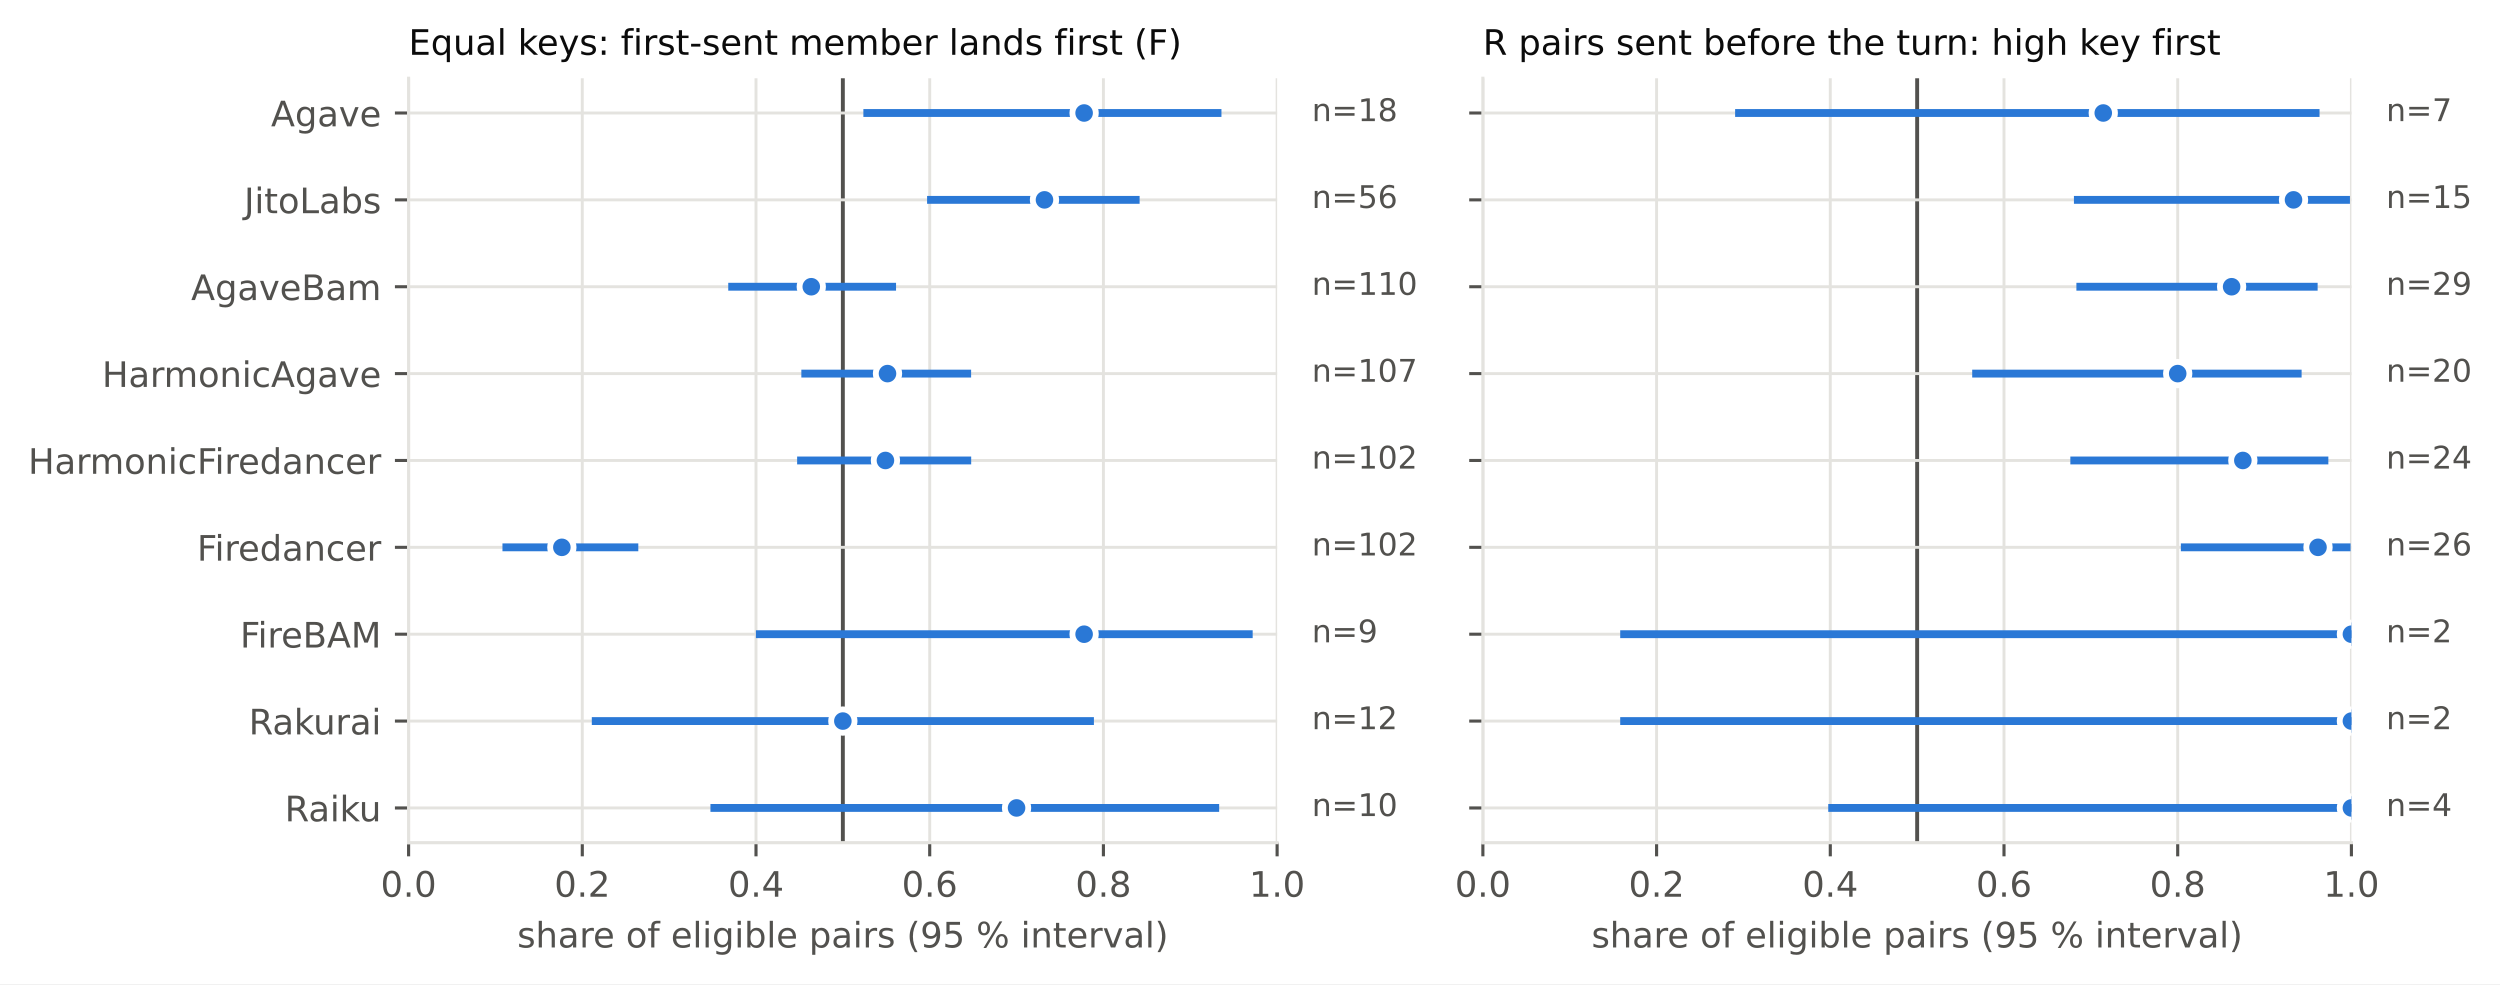
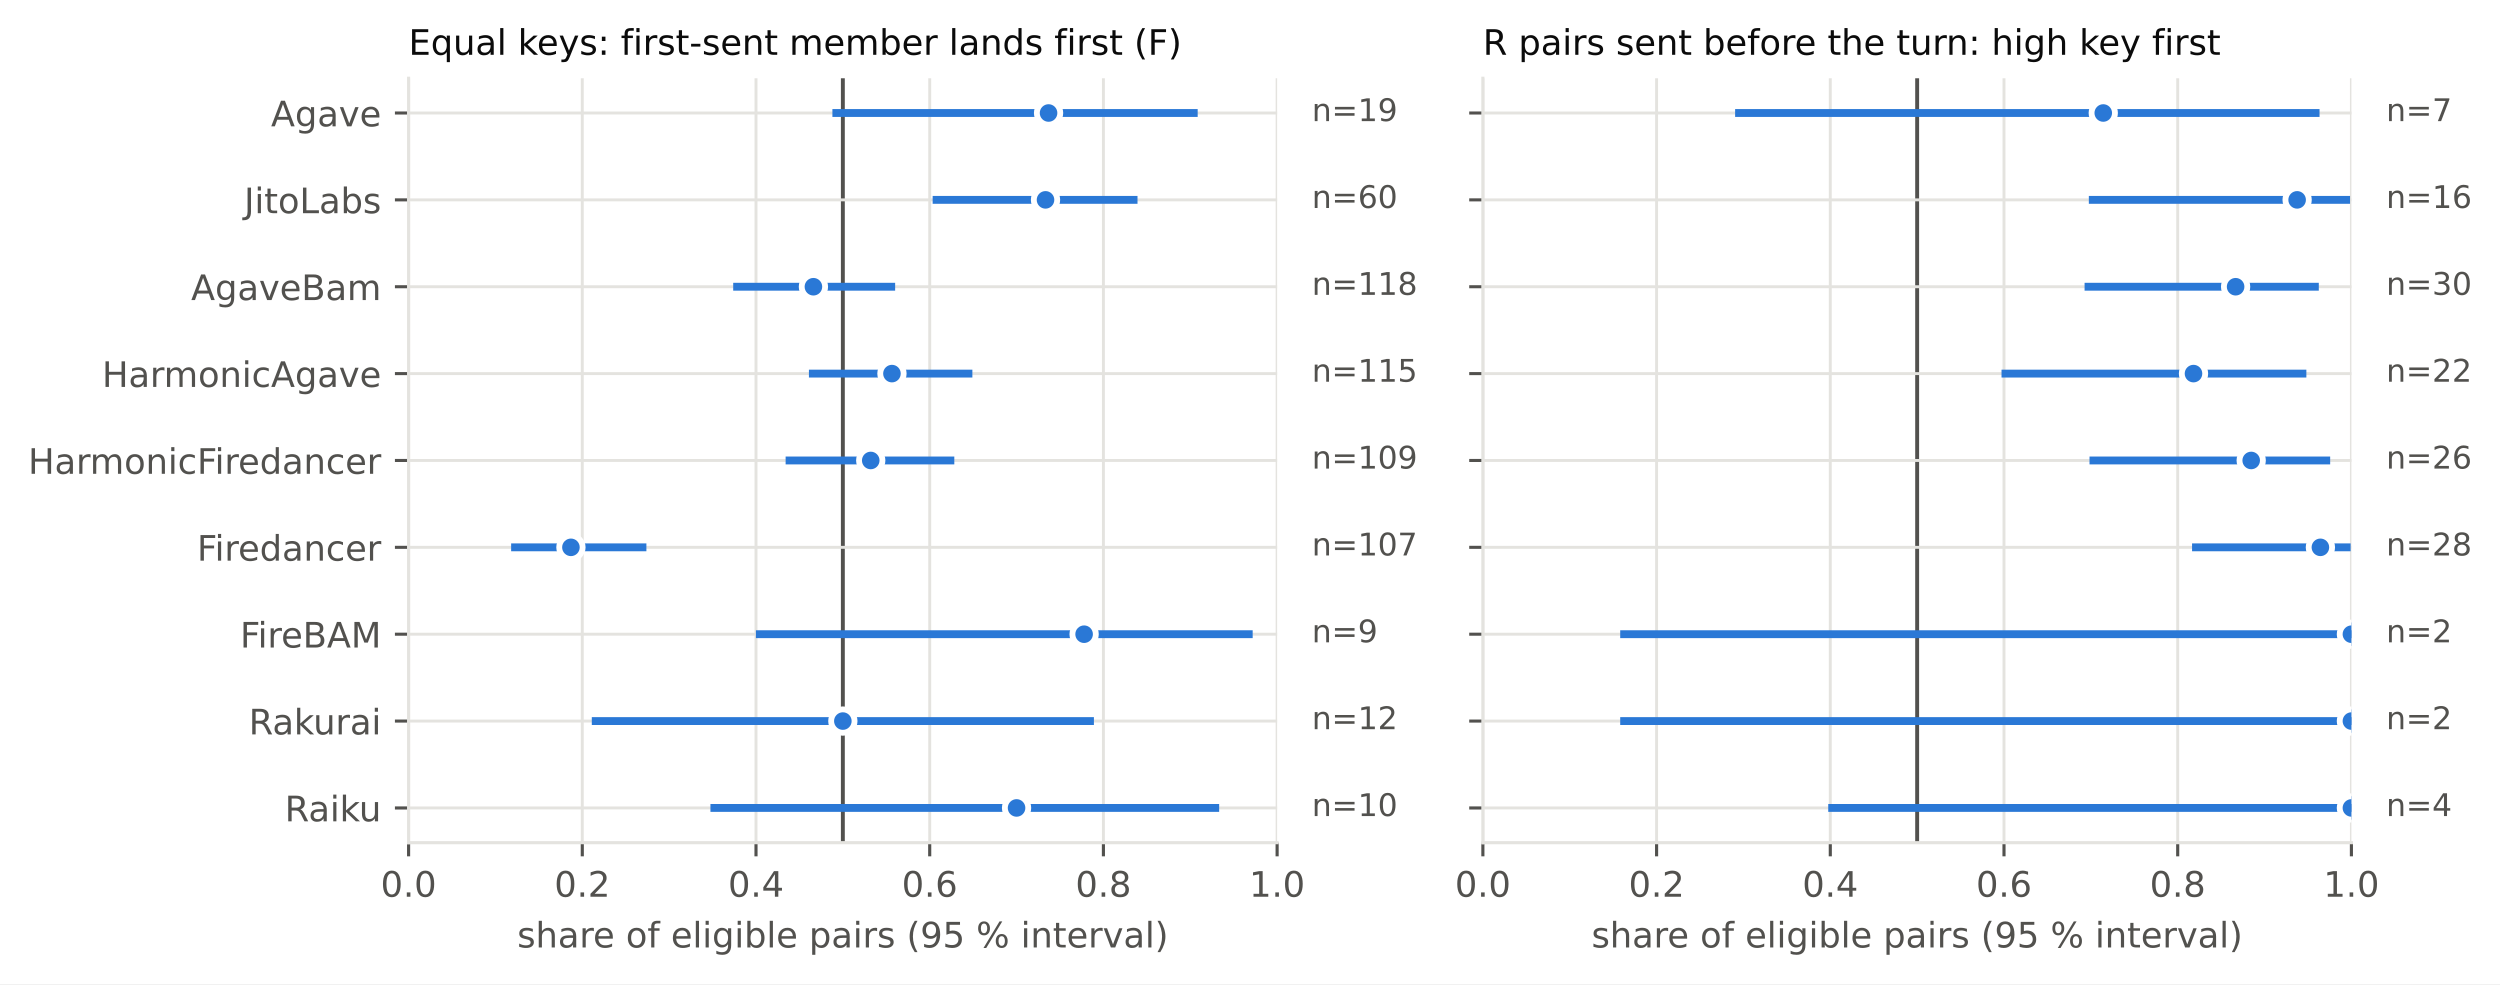
<svg xmlns="http://www.w3.org/2000/svg" xmlns:xlink="http://www.w3.org/1999/xlink" width="640.204pt" height="251.997pt" viewBox="0 0 640.204 251.997" version="1.1">
  <defs>
    <style type="text/css">*{stroke-linejoin: round; stroke-linecap: butt}</style>
  </defs>
  <g id="figure_1">
    <g id="patch_1">
      <path d="M 0 251.997  L 640.204 251.997  L 640.204 0  L 0 0  z " style="fill: #ffffff" />
    </g>
    <g id="axes_1">
      <g id="patch_2">
        <path d="M 104.632 215.796  L 327.047 215.796  L 327.047 20.039  L 104.632 20.039  z " style="fill: #ffffff" />
      </g>
      <g id="line2d_1">
        <path d="M 215.839 215.796  L 215.839 20.039  " clip-path="url(#p93a7fb2ca2)" style="fill: none; stroke: #52514e; stroke-linecap: round" />
      </g>
      <g id="matplotlib.axis_1">
        <g id="xtick_1">
          <g id="line2d_2">
            <path d="M 104.632 215.796  L 104.632 20.039  " clip-path="url(#p93a7fb2ca2)" style="fill: none; stroke: #e4e3df; stroke-width: 0.75; stroke-linecap: round" />
          </g>
          <g id="line2d_3">
            <defs>
              <path id="m361c4d8385" d="M 0 0  L 0 3.5  " style="stroke: #52514e; stroke-width: 0.8" />
            </defs>
            <g>
              <use xlink:href="#m361c4d8385" x="104.632" y="215.796" style="fill: #52514e; stroke: #52514e; stroke-width: 0.8" />
            </g>
          </g>
          <g id="text_1">
            <text style="font-size: 9px; font-family: 'DejaVu Sans', 'Helvetica', 'Arial', sans-serif; text-anchor: middle; fill: #52514e" x="104.632" y="229.634" transform="rotate(-0 104.6317 229.6344)">0.0</text>
          </g>
        </g>
        <g id="xtick_2">
          <g id="line2d_4">
            <path d="M 149.115 215.796  L 149.115 20.039  " clip-path="url(#p93a7fb2ca2)" style="fill: none; stroke: #e4e3df; stroke-width: 0.75; stroke-linecap: round" />
          </g>
          <g id="line2d_5">
            <g>
              <use xlink:href="#m361c4d8385" x="149.115" y="215.796" style="fill: #52514e; stroke: #52514e; stroke-width: 0.8" />
            </g>
          </g>
          <g id="text_2">
            <text style="font-size: 9px; font-family: 'DejaVu Sans', 'Helvetica', 'Arial', sans-serif; text-anchor: middle; fill: #52514e" x="149.115" y="229.634" transform="rotate(-0 149.1148 229.6344)">0.2</text>
          </g>
        </g>
        <g id="xtick_3">
          <g id="line2d_6">
            <path d="M 193.598 215.796  L 193.598 20.039  " clip-path="url(#p93a7fb2ca2)" style="fill: none; stroke: #e4e3df; stroke-width: 0.75; stroke-linecap: round" />
          </g>
          <g id="line2d_7">
            <g>
              <use xlink:href="#m361c4d8385" x="193.598" y="215.796" style="fill: #52514e; stroke: #52514e; stroke-width: 0.8" />
            </g>
          </g>
          <g id="text_3">
            <text style="font-size: 9px; font-family: 'DejaVu Sans', 'Helvetica', 'Arial', sans-serif; text-anchor: middle; fill: #52514e" x="193.598" y="229.634" transform="rotate(-0 193.5979 229.6344)">0.4</text>
          </g>
        </g>
        <g id="xtick_4">
          <g id="line2d_8">
            <path d="M 238.081 215.796  L 238.081 20.039  " clip-path="url(#p93a7fb2ca2)" style="fill: none; stroke: #e4e3df; stroke-width: 0.75; stroke-linecap: round" />
          </g>
          <g id="line2d_9">
            <g>
              <use xlink:href="#m361c4d8385" x="238.081" y="215.796" style="fill: #52514e; stroke: #52514e; stroke-width: 0.8" />
            </g>
          </g>
          <g id="text_4">
            <text style="font-size: 9px; font-family: 'DejaVu Sans', 'Helvetica', 'Arial', sans-serif; text-anchor: middle; fill: #52514e" x="238.081" y="229.634" transform="rotate(-0 238.0809 229.6344)">0.6</text>
          </g>
        </g>
        <g id="xtick_5">
          <g id="line2d_10">
            <path d="M 282.564 215.796  L 282.564 20.039  " clip-path="url(#p93a7fb2ca2)" style="fill: none; stroke: #e4e3df; stroke-width: 0.75; stroke-linecap: round" />
          </g>
          <g id="line2d_11">
            <g>
              <use xlink:href="#m361c4d8385" x="282.564" y="215.796" style="fill: #52514e; stroke: #52514e; stroke-width: 0.8" />
            </g>
          </g>
          <g id="text_5">
            <text style="font-size: 9px; font-family: 'DejaVu Sans', 'Helvetica', 'Arial', sans-serif; text-anchor: middle; fill: #52514e" x="282.564" y="229.634" transform="rotate(-0 282.564 229.6344)">0.8</text>
          </g>
        </g>
        <g id="xtick_6">
          <g id="line2d_12">
            <path d="M 327.047 215.796  L 327.047 20.039  " clip-path="url(#p93a7fb2ca2)" style="fill: none; stroke: #e4e3df; stroke-width: 0.75; stroke-linecap: round" />
          </g>
          <g id="line2d_13">
            <g>
              <use xlink:href="#m361c4d8385" x="327.047" y="215.796" style="fill: #52514e; stroke: #52514e; stroke-width: 0.8" />
            </g>
          </g>
          <g id="text_6">
            <text style="font-size: 9px; font-family: 'DejaVu Sans', 'Helvetica', 'Arial', sans-serif; text-anchor: middle; fill: #52514e" x="327.047" y="229.634" transform="rotate(-0 327.0471 229.6344)">1.0</text>
          </g>
        </g>
        <g id="text_7">
          <text style="font-size: 9px; font-family: 'DejaVu Sans', 'Helvetica', 'Arial', sans-serif; text-anchor: middle; fill: #52514e" x="215.839" y="242.635" transform="rotate(-0 215.8394 242.6351)">share of eligible pairs (95 % interval)</text>
        </g>
      </g>
      <g id="matplotlib.axis_2">
        <g id="ytick_1">
          <g id="line2d_14">
            <path d="M 104.632 28.937  L 327.047 28.937  " clip-path="url(#p93a7fb2ca2)" style="fill: none; stroke: #e4e3df; stroke-width: 0.75; stroke-linecap: round" />
          </g>
          <g id="line2d_15">
            <defs>
              <path id="m6c0e48eb3d" d="M 0 0  L -3.5 0  " style="stroke: #52514e; stroke-width: 0.8" />
            </defs>
            <g>
              <use xlink:href="#m6c0e48eb3d" x="104.632" y="28.937" style="fill: #52514e; stroke: #52514e; stroke-width: 0.8" />
            </g>
          </g>
          <g id="text_8">
            <text style="font-size: 9px; font-family: 'DejaVu Sans', 'Helvetica', 'Arial', sans-serif; text-anchor: end; fill: #52514e" x="97.632" y="32.356" transform="rotate(-0 97.63172 32.35563)">Agave</text>
          </g>
        </g>
        <g id="ytick_2">
          <g id="line2d_16">
            <path d="M 104.632 51.182  L 327.047 51.182  " clip-path="url(#p93a7fb2ca2)" style="fill: none; stroke: #e4e3df; stroke-width: 0.75; stroke-linecap: round" />
          </g>
          <g id="line2d_17">
            <g>
              <use xlink:href="#m6c0e48eb3d" x="104.632" y="51.182" style="fill: #52514e; stroke: #52514e; stroke-width: 0.8" />
            </g>
          </g>
          <g id="text_9">
            <text style="font-size: 9px; font-family: 'DejaVu Sans', 'Helvetica', 'Arial', sans-serif; text-anchor: end; fill: #52514e" x="97.632" y="54.601" transform="rotate(-0 97.63172 54.60119)">JitoLabs</text>
          </g>
        </g>
        <g id="ytick_3">
          <g id="line2d_18">
            <path d="M 104.632 73.427  L 327.047 73.427  " clip-path="url(#p93a7fb2ca2)" style="fill: none; stroke: #e4e3df; stroke-width: 0.75; stroke-linecap: round" />
          </g>
          <g id="line2d_19">
            <g>
              <use xlink:href="#m6c0e48eb3d" x="104.632" y="73.427" style="fill: #52514e; stroke: #52514e; stroke-width: 0.8" />
            </g>
          </g>
          <g id="text_10">
            <text style="font-size: 9px; font-family: 'DejaVu Sans', 'Helvetica', 'Arial', sans-serif; text-anchor: end; fill: #52514e" x="97.632" y="76.846" transform="rotate(-0 97.63172 76.84606)">AgaveBam</text>
          </g>
        </g>
        <g id="ytick_4">
          <g id="line2d_20">
            <path d="M 104.632 95.672  L 327.047 95.672  " clip-path="url(#p93a7fb2ca2)" style="fill: none; stroke: #e4e3df; stroke-width: 0.75; stroke-linecap: round" />
          </g>
          <g id="line2d_21">
            <g>
              <use xlink:href="#m6c0e48eb3d" x="104.632" y="95.672" style="fill: #52514e; stroke: #52514e; stroke-width: 0.8" />
            </g>
          </g>
          <g id="text_11">
            <text style="font-size: 9px; font-family: 'DejaVu Sans', 'Helvetica', 'Arial', sans-serif; text-anchor: end; fill: #52514e" x="97.632" y="99.092" transform="rotate(-0 97.63172 99.09162)">HarmonicAgave</text>
          </g>
        </g>
        <g id="ytick_5">
          <g id="line2d_22">
            <path d="M 104.632 117.918  L 327.047 117.918  " clip-path="url(#p93a7fb2ca2)" style="fill: none; stroke: #e4e3df; stroke-width: 0.75; stroke-linecap: round" />
          </g>
          <g id="line2d_23">
            <g>
              <use xlink:href="#m6c0e48eb3d" x="104.632" y="117.918" style="fill: #52514e; stroke: #52514e; stroke-width: 0.8" />
            </g>
          </g>
          <g id="text_12">
            <text style="font-size: 9px; font-family: 'DejaVu Sans', 'Helvetica', 'Arial', sans-serif; text-anchor: end; fill: #52514e" x="97.632" y="121.337" transform="rotate(-0 97.63172 121.3368)">HarmonicFiredancer</text>
          </g>
        </g>
        <g id="ytick_6">
          <g id="line2d_24">
            <path d="M 104.632 140.163  L 327.047 140.163  " clip-path="url(#p93a7fb2ca2)" style="fill: none; stroke: #e4e3df; stroke-width: 0.75; stroke-linecap: round" />
          </g>
          <g id="line2d_25">
            <g>
              <use xlink:href="#m6c0e48eb3d" x="104.632" y="140.163" style="fill: #52514e; stroke: #52514e; stroke-width: 0.8" />
            </g>
          </g>
          <g id="text_13">
            <text style="font-size: 9px; font-family: 'DejaVu Sans', 'Helvetica', 'Arial', sans-serif; text-anchor: end; fill: #52514e" x="97.632" y="143.582" transform="rotate(-0 97.63172 143.5821)">Firedancer</text>
          </g>
        </g>
        <g id="ytick_7">
          <g id="line2d_26">
            <path d="M 104.632 162.408  L 327.047 162.408  " clip-path="url(#p93a7fb2ca2)" style="fill: none; stroke: #e4e3df; stroke-width: 0.75; stroke-linecap: round" />
          </g>
          <g id="line2d_27">
            <g>
              <use xlink:href="#m6c0e48eb3d" x="104.632" y="162.408" style="fill: #52514e; stroke: #52514e; stroke-width: 0.8" />
            </g>
          </g>
          <g id="text_14">
            <text style="font-size: 9px; font-family: 'DejaVu Sans', 'Helvetica', 'Arial', sans-serif; text-anchor: end; fill: #52514e" x="97.632" y="165.827" transform="rotate(-0 97.63172 165.8273)">FireBAM</text>
          </g>
        </g>
        <g id="ytick_8">
          <g id="line2d_28">
            <path d="M 104.632 184.653  L 327.047 184.653  " clip-path="url(#p93a7fb2ca2)" style="fill: none; stroke: #e4e3df; stroke-width: 0.75; stroke-linecap: round" />
          </g>
          <g id="line2d_29">
            <g>
              <use xlink:href="#m6c0e48eb3d" x="104.632" y="184.653" style="fill: #52514e; stroke: #52514e; stroke-width: 0.8" />
            </g>
          </g>
          <g id="text_15">
            <text style="font-size: 9px; font-family: 'DejaVu Sans', 'Helvetica', 'Arial', sans-serif; text-anchor: end; fill: #52514e" x="97.632" y="188.072" transform="rotate(-0 97.63172 188.0725)">Rakurai</text>
          </g>
        </g>
        <g id="ytick_9">
          <g id="line2d_30">
            <path d="M 104.632 206.898  L 327.047 206.898  " clip-path="url(#p93a7fb2ca2)" style="fill: none; stroke: #e4e3df; stroke-width: 0.75; stroke-linecap: round" />
          </g>
          <g id="line2d_31">
            <g>
              <use xlink:href="#m6c0e48eb3d" x="104.632" y="206.898" style="fill: #52514e; stroke: #52514e; stroke-width: 0.8" />
            </g>
          </g>
          <g id="text_16">
            <text style="font-size: 9px; font-family: 'DejaVu Sans', 'Helvetica', 'Arial', sans-serif; text-anchor: end; fill: #52514e" x="97.632" y="210.318" transform="rotate(-0 97.63172 210.3177)">Raiku</text>
          </g>
        </g>
      </g>
      <g id="patch_3">
        <path d="M 104.632 215.796  L 104.632 20.039  " style="fill: none; stroke: #e4e3df; stroke-width: 0.8; stroke-linejoin: miter; stroke-linecap: square" />
      </g>
      <g id="patch_4">
        <path d="M 104.632 215.796  L 327.047 215.796  " style="fill: none; stroke: #e4e3df; stroke-width: 0.8; stroke-linejoin: miter; stroke-linecap: square" />
      </g>
      <g id="LineCollection_1">
-         <path d="M 221.094 28.937  L 312.792 28.937  " clip-path="url(#p93a7fb2ca2)" style="fill: none; stroke: #2a78d6; stroke-width: 2" />
+         <path d="M 213.164 28.937  L 306.704 28.937  " clip-path="url(#p93a7fb2ca2)" style="fill: none; stroke: #2a78d6; stroke-width: 2" />
      </g>
      <g id="text_17">
-         <text style="font-size: 8px; font-family: 'DejaVu Sans', 'Helvetica', 'Arial', sans-serif; text-anchor: start; fill: #52514e" x="335.944" y="31.015" transform="rotate(-0 335.9437 31.0148)">n=18</text>
+         <text style="font-size: 8px; font-family: 'DejaVu Sans', 'Helvetica', 'Arial', sans-serif; text-anchor: start; fill: #52514e" x="335.944" y="31.015" transform="rotate(-0 335.9437 31.0148)">n=19</text>
      </g>
      <g id="LineCollection_2">
-         <path d="M 237.409 51.182  L 291.833 51.182  " clip-path="url(#p93a7fb2ca2)" style="fill: none; stroke: #2a78d6; stroke-width: 2" />
+         <path d="M 238.835 51.182  L 291.295 51.182  " clip-path="url(#p93a7fb2ca2)" style="fill: none; stroke: #2a78d6; stroke-width: 2" />
      </g>
      <g id="text_18">
-         <text style="font-size: 8px; font-family: 'DejaVu Sans', 'Helvetica', 'Arial', sans-serif; text-anchor: start; fill: #52514e" x="335.944" y="53.26" transform="rotate(-0 335.9437 53.26002)">n=56</text>
+         <text style="font-size: 8px; font-family: 'DejaVu Sans', 'Helvetica', 'Arial', sans-serif; text-anchor: start; fill: #52514e" x="335.944" y="53.26" transform="rotate(-0 335.9437 53.26002)">n=60</text>
      </g>
      <g id="LineCollection_3">
-         <path d="M 186.489 73.427  L 229.461 73.427  " clip-path="url(#p93a7fb2ca2)" style="fill: none; stroke: #2a78d6; stroke-width: 2" />
+         <path d="M 187.759 73.427  L 229.229 73.427  " clip-path="url(#p93a7fb2ca2)" style="fill: none; stroke: #2a78d6; stroke-width: 2" />
      </g>
      <g id="text_19">
-         <text style="font-size: 8px; font-family: 'DejaVu Sans', 'Helvetica', 'Arial', sans-serif; text-anchor: start; fill: #52514e" x="335.944" y="75.505" transform="rotate(-0 335.9437 75.50523)">n=110</text>
+         <text style="font-size: 8px; font-family: 'DejaVu Sans', 'Helvetica', 'Arial', sans-serif; text-anchor: start; fill: #52514e" x="335.944" y="75.505" transform="rotate(-0 335.9437 75.50523)">n=118</text>
      </g>
      <g id="LineCollection_4">
-         <path d="M 205.21 95.672  L 248.685 95.672  " clip-path="url(#p93a7fb2ca2)" style="fill: none; stroke: #2a78d6; stroke-width: 2" />
+         <path d="M 207.151 95.672  L 249.007 95.672  " clip-path="url(#p93a7fb2ca2)" style="fill: none; stroke: #2a78d6; stroke-width: 2" />
      </g>
      <g id="text_20">
-         <text style="font-size: 8px; font-family: 'DejaVu Sans', 'Helvetica', 'Arial', sans-serif; text-anchor: start; fill: #52514e" x="335.944" y="97.75" transform="rotate(-0 335.9437 97.75045)">n=107</text>
+         <text style="font-size: 8px; font-family: 'DejaVu Sans', 'Helvetica', 'Arial', sans-serif; text-anchor: start; fill: #52514e" x="335.944" y="97.75" transform="rotate(-0 335.9437 97.75045)">n=115</text>
      </g>
      <g id="LineCollection_5">
-         <path d="M 204.131 117.918  L 248.703 117.918  " clip-path="url(#p93a7fb2ca2)" style="fill: none; stroke: #2a78d6; stroke-width: 2" />
+         <path d="M 201.184 117.918  L 244.381 117.918  " clip-path="url(#p93a7fb2ca2)" style="fill: none; stroke: #2a78d6; stroke-width: 2" />
      </g>
      <g id="text_21">
-         <text style="font-size: 8px; font-family: 'DejaVu Sans', 'Helvetica', 'Arial', sans-serif; text-anchor: start; fill: #52514e" x="335.944" y="119.996" transform="rotate(-0 335.9437 119.9957)">n=102</text>
+         <text style="font-size: 8px; font-family: 'DejaVu Sans', 'Helvetica', 'Arial', sans-serif; text-anchor: start; fill: #52514e" x="335.944" y="119.996" transform="rotate(-0 335.9437 119.9957)">n=109</text>
      </g>
      <g id="LineCollection_6">
-         <path d="M 128.669 140.163  L 163.457 140.163  " clip-path="url(#p93a7fb2ca2)" style="fill: none; stroke: #2a78d6; stroke-width: 2" />
+         <path d="M 130.893 140.163  L 165.531 140.163  " clip-path="url(#p93a7fb2ca2)" style="fill: none; stroke: #2a78d6; stroke-width: 2" />
      </g>
      <g id="text_22">
-         <text style="font-size: 8px; font-family: 'DejaVu Sans', 'Helvetica', 'Arial', sans-serif; text-anchor: start; fill: #52514e" x="335.944" y="142.241" transform="rotate(-0 335.9437 142.2409)">n=102</text>
+         <text style="font-size: 8px; font-family: 'DejaVu Sans', 'Helvetica', 'Arial', sans-serif; text-anchor: start; fill: #52514e" x="335.944" y="142.241" transform="rotate(-0 335.9437 142.2409)">n=107</text>
      </g>
      <g id="LineCollection_7">
        <path d="M 193.577 162.408  L 320.787 162.408  " clip-path="url(#p93a7fb2ca2)" style="fill: none; stroke: #2a78d6; stroke-width: 2" />
      </g>
      <g id="text_23">
        <text style="font-size: 8px; font-family: 'DejaVu Sans', 'Helvetica', 'Arial', sans-serif; text-anchor: start; fill: #52514e" x="335.944" y="164.486" transform="rotate(-0 335.9437 164.4861)">n=9</text>
      </g>
      <g id="LineCollection_8">
        <path d="M 151.549 184.653  L 280.13 184.653  " clip-path="url(#p93a7fb2ca2)" style="fill: none; stroke: #2a78d6; stroke-width: 2" />
      </g>
      <g id="text_24">
        <text style="font-size: 8px; font-family: 'DejaVu Sans', 'Helvetica', 'Arial', sans-serif; text-anchor: start; fill: #52514e" x="335.944" y="186.731" transform="rotate(-0 335.9437 186.7313)">n=12</text>
      </g>
      <g id="LineCollection_9">
        <path d="M 181.932 206.898  L 312.203 206.898  " clip-path="url(#p93a7fb2ca2)" style="fill: none; stroke: #2a78d6; stroke-width: 2" />
      </g>
      <g id="text_25">
        <text style="font-size: 8px; font-family: 'DejaVu Sans', 'Helvetica', 'Arial', sans-serif; text-anchor: start; fill: #52514e" x="335.944" y="208.977" transform="rotate(-0 335.9437 208.9765)">n=10</text>
      </g>
      <g id="text_26">
        <text style="font-size: 9px; font-family: 'DejaVu Sans', 'Helvetica', 'Arial', sans-serif; text-anchor: start; fill: #0b0b0b" x="104.632" y="14.039" transform="rotate(-0 104.6317 14.03859)">Equal keys: first-sent member lands first (F)</text>
      </g>
      <g id="line2d_32">
-         <path d="M 277.621 28.937  " clip-path="url(#p93a7fb2ca2)" style="fill: none; stroke: #2a78d6; stroke-width: 2; stroke-linecap: round" />
+         <path d="M 268.517 28.937  " clip-path="url(#p93a7fb2ca2)" style="fill: none; stroke: #2a78d6; stroke-width: 2; stroke-linecap: round" />
        <defs>
          <path id="m49fc517885" d="M 0 3  C 0.796 3 1.559 2.684 2.121 2.121  C 2.684 1.559 3 0.796 3 0  C 3 -0.796 2.684 -1.559 2.121 -2.121  C 1.559 -2.684 0.796 -3 0 -3  C -0.796 -3 -1.559 -2.684 -2.121 -2.121  C -2.684 -1.559 -3 -0.796 -3 0  C -3 0.796 -2.684 1.559 -2.121 2.121  C -1.559 2.684 -0.796 3 0 3  z " style="stroke: #ffffff; stroke-width: 1.5" />
        </defs>
        <g clip-path="url(#p93a7fb2ca2)">
-           <use xlink:href="#m49fc517885" x="277.621" y="28.937" style="fill: #2a78d6; stroke: #ffffff; stroke-width: 1.5" />
+           <use xlink:href="#m49fc517885" x="268.517" y="28.937" style="fill: #2a78d6; stroke: #ffffff; stroke-width: 1.5" />
        </g>
      </g>
      <g id="line2d_33">
-         <path d="M 267.472 51.182  " clip-path="url(#p93a7fb2ca2)" style="fill: none; stroke: #2a78d6; stroke-width: 2; stroke-linecap: round" />
-         <g clip-path="url(#p93a7fb2ca2)">
-           <use xlink:href="#m49fc517885" x="267.472" y="51.182" style="fill: #2a78d6; stroke: #ffffff; stroke-width: 1.5" />
+         <path d="M 267.736 51.182  " clip-path="url(#p93a7fb2ca2)" style="fill: none; stroke: #2a78d6; stroke-width: 2; stroke-linecap: round" />
+         <g clip-path="url(#p93a7fb2ca2)">
+           <use xlink:href="#m49fc517885" x="267.736" y="51.182" style="fill: #2a78d6; stroke: #ffffff; stroke-width: 1.5" />
        </g>
      </g>
      <g id="line2d_34">
-         <path d="M 207.752 73.427  " clip-path="url(#p93a7fb2ca2)" style="fill: none; stroke: #2a78d6; stroke-width: 2; stroke-linecap: round" />
-         <g clip-path="url(#p93a7fb2ca2)">
-           <use xlink:href="#m49fc517885" x="207.752" y="73.427" style="fill: #2a78d6; stroke: #ffffff; stroke-width: 1.5" />
+         <path d="M 208.3 73.427  " clip-path="url(#p93a7fb2ca2)" style="fill: none; stroke: #2a78d6; stroke-width: 2; stroke-linecap: round" />
+         <g clip-path="url(#p93a7fb2ca2)">
+           <use xlink:href="#m49fc517885" x="208.3" y="73.427" style="fill: #2a78d6; stroke: #ffffff; stroke-width: 1.5" />
        </g>
      </g>
      <g id="line2d_35">
-         <path d="M 227.272 95.672  " clip-path="url(#p93a7fb2ca2)" style="fill: none; stroke: #2a78d6; stroke-width: 2; stroke-linecap: round" />
-         <g clip-path="url(#p93a7fb2ca2)">
-           <use xlink:href="#m49fc517885" x="227.272" y="95.672" style="fill: #2a78d6; stroke: #ffffff; stroke-width: 1.5" />
+         <path d="M 228.411 95.672  " clip-path="url(#p93a7fb2ca2)" style="fill: none; stroke: #2a78d6; stroke-width: 2; stroke-linecap: round" />
+         <g clip-path="url(#p93a7fb2ca2)">
+           <use xlink:href="#m49fc517885" x="228.411" y="95.672" style="fill: #2a78d6; stroke: #ffffff; stroke-width: 1.5" />
        </g>
      </g>
      <g id="line2d_36">
-         <path d="M 226.742 117.918  " clip-path="url(#p93a7fb2ca2)" style="fill: none; stroke: #2a78d6; stroke-width: 2; stroke-linecap: round" />
-         <g clip-path="url(#p93a7fb2ca2)">
-           <use xlink:href="#m49fc517885" x="226.742" y="117.918" style="fill: #2a78d6; stroke: #ffffff; stroke-width: 1.5" />
+         <path d="M 222.981 117.918  " clip-path="url(#p93a7fb2ca2)" style="fill: none; stroke: #2a78d6; stroke-width: 2; stroke-linecap: round" />
+         <g clip-path="url(#p93a7fb2ca2)">
+           <use xlink:href="#m49fc517885" x="222.981" y="117.918" style="fill: #2a78d6; stroke: #ffffff; stroke-width: 1.5" />
        </g>
      </g>
      <g id="line2d_37">
-         <path d="M 143.881 140.163  " clip-path="url(#p93a7fb2ca2)" style="fill: none; stroke: #2a78d6; stroke-width: 2; stroke-linecap: round" />
-         <g clip-path="url(#p93a7fb2ca2)">
-           <use xlink:href="#m49fc517885" x="143.881" y="140.163" style="fill: #2a78d6; stroke: #ffffff; stroke-width: 1.5" />
+         <path d="M 146.205 140.163  " clip-path="url(#p93a7fb2ca2)" style="fill: none; stroke: #2a78d6; stroke-width: 2; stroke-linecap: round" />
+         <g clip-path="url(#p93a7fb2ca2)">
+           <use xlink:href="#m49fc517885" x="146.205" y="140.163" style="fill: #2a78d6; stroke: #ffffff; stroke-width: 1.5" />
        </g>
      </g>
      <g id="line2d_38">
        <path d="M 277.621 162.408  " clip-path="url(#p93a7fb2ca2)" style="fill: none; stroke: #2a78d6; stroke-width: 2; stroke-linecap: round" />
        <g clip-path="url(#p93a7fb2ca2)">
          <use xlink:href="#m49fc517885" x="277.621" y="162.408" style="fill: #2a78d6; stroke: #ffffff; stroke-width: 1.5" />
        </g>
      </g>
      <g id="line2d_39">
        <path d="M 215.839 184.653  " clip-path="url(#p93a7fb2ca2)" style="fill: none; stroke: #2a78d6; stroke-width: 2; stroke-linecap: round" />
        <g clip-path="url(#p93a7fb2ca2)">
          <use xlink:href="#m49fc517885" x="215.839" y="184.653" style="fill: #2a78d6; stroke: #ffffff; stroke-width: 1.5" />
        </g>
      </g>
      <g id="line2d_40">
        <path d="M 260.322 206.898  " clip-path="url(#p93a7fb2ca2)" style="fill: none; stroke: #2a78d6; stroke-width: 2; stroke-linecap: round" />
        <g clip-path="url(#p93a7fb2ca2)">
          <use xlink:href="#m49fc517885" x="260.322" y="206.898" style="fill: #2a78d6; stroke: #ffffff; stroke-width: 1.5" />
        </g>
      </g>
    </g>
    <g id="axes_2">
      <g id="patch_5">
        <path d="M 379.738 215.796  L 602.153 215.796  L 602.153 20.039  L 379.738 20.039  z " style="fill: #ffffff" />
      </g>
      <g id="line2d_41">
        <path d="M 490.946 215.796  L 490.946 20.039  " clip-path="url(#pf2e7ecd6aa)" style="fill: none; stroke: #52514e; stroke-linecap: round" />
      </g>
      <g id="matplotlib.axis_3">
        <g id="xtick_7">
          <g id="line2d_42">
            <path d="M 379.738 215.796  L 379.738 20.039  " clip-path="url(#pf2e7ecd6aa)" style="fill: none; stroke: #e4e3df; stroke-width: 0.75; stroke-linecap: round" />
          </g>
          <g id="line2d_43">
            <g>
              <use xlink:href="#m361c4d8385" x="379.738" y="215.796" style="fill: #52514e; stroke: #52514e; stroke-width: 0.8" />
            </g>
          </g>
          <g id="text_27">
            <text style="font-size: 9px; font-family: 'DejaVu Sans', 'Helvetica', 'Arial', sans-serif; text-anchor: middle; fill: #52514e" x="379.738" y="229.634" transform="rotate(-0 379.738 229.6344)">0.0</text>
          </g>
        </g>
        <g id="xtick_8">
          <g id="line2d_44">
            <path d="M 424.221 215.796  L 424.221 20.039  " clip-path="url(#pf2e7ecd6aa)" style="fill: none; stroke: #e4e3df; stroke-width: 0.75; stroke-linecap: round" />
          </g>
          <g id="line2d_45">
            <g>
              <use xlink:href="#m361c4d8385" x="424.221" y="215.796" style="fill: #52514e; stroke: #52514e; stroke-width: 0.8" />
            </g>
          </g>
          <g id="text_28">
            <text style="font-size: 9px; font-family: 'DejaVu Sans', 'Helvetica', 'Arial', sans-serif; text-anchor: middle; fill: #52514e" x="424.221" y="229.634" transform="rotate(-0 424.221 229.6344)">0.2</text>
          </g>
        </g>
        <g id="xtick_9">
          <g id="line2d_46">
            <path d="M 468.704 215.796  L 468.704 20.039  " clip-path="url(#pf2e7ecd6aa)" style="fill: none; stroke: #e4e3df; stroke-width: 0.75; stroke-linecap: round" />
          </g>
          <g id="line2d_47">
            <g>
              <use xlink:href="#m361c4d8385" x="468.704" y="215.796" style="fill: #52514e; stroke: #52514e; stroke-width: 0.8" />
            </g>
          </g>
          <g id="text_29">
            <text style="font-size: 9px; font-family: 'DejaVu Sans', 'Helvetica', 'Arial', sans-serif; text-anchor: middle; fill: #52514e" x="468.704" y="229.634" transform="rotate(-0 468.7041 229.6344)">0.4</text>
          </g>
        </g>
        <g id="xtick_10">
          <g id="line2d_48">
            <path d="M 513.187 215.796  L 513.187 20.039  " clip-path="url(#pf2e7ecd6aa)" style="fill: none; stroke: #e4e3df; stroke-width: 0.75; stroke-linecap: round" />
          </g>
          <g id="line2d_49">
            <g>
              <use xlink:href="#m361c4d8385" x="513.187" y="215.796" style="fill: #52514e; stroke: #52514e; stroke-width: 0.8" />
            </g>
          </g>
          <g id="text_30">
            <text style="font-size: 9px; font-family: 'DejaVu Sans', 'Helvetica', 'Arial', sans-serif; text-anchor: middle; fill: #52514e" x="513.187" y="229.634" transform="rotate(-0 513.1872 229.6344)">0.6</text>
          </g>
        </g>
        <g id="xtick_11">
          <g id="line2d_50">
            <path d="M 557.67 215.796  L 557.67 20.039  " clip-path="url(#pf2e7ecd6aa)" style="fill: none; stroke: #e4e3df; stroke-width: 0.75; stroke-linecap: round" />
          </g>
          <g id="line2d_51">
            <g>
              <use xlink:href="#m361c4d8385" x="557.67" y="215.796" style="fill: #52514e; stroke: #52514e; stroke-width: 0.8" />
            </g>
          </g>
          <g id="text_31">
            <text style="font-size: 9px; font-family: 'DejaVu Sans', 'Helvetica', 'Arial', sans-serif; text-anchor: middle; fill: #52514e" x="557.67" y="229.634" transform="rotate(-0 557.6702 229.6344)">0.8</text>
          </g>
        </g>
        <g id="xtick_12">
          <g id="line2d_52">
            <path d="M 602.153 215.796  L 602.153 20.039  " clip-path="url(#pf2e7ecd6aa)" style="fill: none; stroke: #e4e3df; stroke-width: 0.75; stroke-linecap: round" />
          </g>
          <g id="line2d_53">
            <g>
              <use xlink:href="#m361c4d8385" x="602.153" y="215.796" style="fill: #52514e; stroke: #52514e; stroke-width: 0.8" />
            </g>
          </g>
          <g id="text_32">
            <text style="font-size: 9px; font-family: 'DejaVu Sans', 'Helvetica', 'Arial', sans-serif; text-anchor: middle; fill: #52514e" x="602.153" y="229.634" transform="rotate(-0 602.1533 229.6344)">1.0</text>
          </g>
        </g>
        <g id="text_33">
          <text style="font-size: 9px; font-family: 'DejaVu Sans', 'Helvetica', 'Arial', sans-serif; text-anchor: middle; fill: #52514e" x="490.946" y="242.635" transform="rotate(-0 490.9456 242.6351)">share of eligible pairs (95 % interval)</text>
        </g>
      </g>
      <g id="matplotlib.axis_4">
        <g id="ytick_10">
          <g id="line2d_54">
            <path d="M 379.738 28.937  L 602.153 28.937  " clip-path="url(#pf2e7ecd6aa)" style="fill: none; stroke: #e4e3df; stroke-width: 0.75; stroke-linecap: round" />
          </g>
          <g id="line2d_55">
            <g>
              <use xlink:href="#m6c0e48eb3d" x="379.738" y="28.937" style="fill: #52514e; stroke: #52514e; stroke-width: 0.8" />
            </g>
          </g>
        </g>
        <g id="ytick_11">
          <g id="line2d_56">
            <path d="M 379.738 51.182  L 602.153 51.182  " clip-path="url(#pf2e7ecd6aa)" style="fill: none; stroke: #e4e3df; stroke-width: 0.75; stroke-linecap: round" />
          </g>
          <g id="line2d_57">
            <g>
              <use xlink:href="#m6c0e48eb3d" x="379.738" y="51.182" style="fill: #52514e; stroke: #52514e; stroke-width: 0.8" />
            </g>
          </g>
        </g>
        <g id="ytick_12">
          <g id="line2d_58">
            <path d="M 379.738 73.427  L 602.153 73.427  " clip-path="url(#pf2e7ecd6aa)" style="fill: none; stroke: #e4e3df; stroke-width: 0.75; stroke-linecap: round" />
          </g>
          <g id="line2d_59">
            <g>
              <use xlink:href="#m6c0e48eb3d" x="379.738" y="73.427" style="fill: #52514e; stroke: #52514e; stroke-width: 0.8" />
            </g>
          </g>
        </g>
        <g id="ytick_13">
          <g id="line2d_60">
            <path d="M 379.738 95.672  L 602.153 95.672  " clip-path="url(#pf2e7ecd6aa)" style="fill: none; stroke: #e4e3df; stroke-width: 0.75; stroke-linecap: round" />
          </g>
          <g id="line2d_61">
            <g>
              <use xlink:href="#m6c0e48eb3d" x="379.738" y="95.672" style="fill: #52514e; stroke: #52514e; stroke-width: 0.8" />
            </g>
          </g>
        </g>
        <g id="ytick_14">
          <g id="line2d_62">
            <path d="M 379.738 117.918  L 602.153 117.918  " clip-path="url(#pf2e7ecd6aa)" style="fill: none; stroke: #e4e3df; stroke-width: 0.75; stroke-linecap: round" />
          </g>
          <g id="line2d_63">
            <g>
              <use xlink:href="#m6c0e48eb3d" x="379.738" y="117.918" style="fill: #52514e; stroke: #52514e; stroke-width: 0.8" />
            </g>
          </g>
        </g>
        <g id="ytick_15">
          <g id="line2d_64">
            <path d="M 379.738 140.163  L 602.153 140.163  " clip-path="url(#pf2e7ecd6aa)" style="fill: none; stroke: #e4e3df; stroke-width: 0.75; stroke-linecap: round" />
          </g>
          <g id="line2d_65">
            <g>
              <use xlink:href="#m6c0e48eb3d" x="379.738" y="140.163" style="fill: #52514e; stroke: #52514e; stroke-width: 0.8" />
            </g>
          </g>
        </g>
        <g id="ytick_16">
          <g id="line2d_66">
            <path d="M 379.738 162.408  L 602.153 162.408  " clip-path="url(#pf2e7ecd6aa)" style="fill: none; stroke: #e4e3df; stroke-width: 0.75; stroke-linecap: round" />
          </g>
          <g id="line2d_67">
            <g>
              <use xlink:href="#m6c0e48eb3d" x="379.738" y="162.408" style="fill: #52514e; stroke: #52514e; stroke-width: 0.8" />
            </g>
          </g>
        </g>
        <g id="ytick_17">
          <g id="line2d_68">
            <path d="M 379.738 184.653  L 602.153 184.653  " clip-path="url(#pf2e7ecd6aa)" style="fill: none; stroke: #e4e3df; stroke-width: 0.75; stroke-linecap: round" />
          </g>
          <g id="line2d_69">
            <g>
              <use xlink:href="#m6c0e48eb3d" x="379.738" y="184.653" style="fill: #52514e; stroke: #52514e; stroke-width: 0.8" />
            </g>
          </g>
        </g>
        <g id="ytick_18">
          <g id="line2d_70">
            <path d="M 379.738 206.898  L 602.153 206.898  " clip-path="url(#pf2e7ecd6aa)" style="fill: none; stroke: #e4e3df; stroke-width: 0.75; stroke-linecap: round" />
          </g>
          <g id="line2d_71">
            <g>
              <use xlink:href="#m6c0e48eb3d" x="379.738" y="206.898" style="fill: #52514e; stroke: #52514e; stroke-width: 0.8" />
            </g>
          </g>
        </g>
      </g>
      <g id="patch_6">
        <path d="M 379.738 215.796  L 379.738 20.039  " style="fill: none; stroke: #e4e3df; stroke-width: 0.8; stroke-linejoin: miter; stroke-linecap: square" />
      </g>
      <g id="patch_7">
        <path d="M 379.738 215.796  L 602.153 215.796  " style="fill: none; stroke: #e4e3df; stroke-width: 0.8; stroke-linejoin: miter; stroke-linecap: square" />
      </g>
      <g id="LineCollection_10">
        <path d="M 444.332 28.937  L 593.992 28.937  " clip-path="url(#pf2e7ecd6aa)" style="fill: none; stroke: #2a78d6; stroke-width: 2" />
      </g>
      <g id="text_34">
        <text style="font-size: 8px; font-family: 'DejaVu Sans', 'Helvetica', 'Arial', sans-serif; text-anchor: start; fill: #52514e" x="611.05" y="31.015" transform="rotate(-0 611.0499 31.0148)">n=7</text>
      </g>
      <g id="LineCollection_11">
-         <path d="M 531.095 51.182  L 601.778 51.182  " clip-path="url(#pf2e7ecd6aa)" style="fill: none; stroke: #2a78d6; stroke-width: 2" />
+         <path d="M 534.912 51.182  L 601.802 51.182  " clip-path="url(#pf2e7ecd6aa)" style="fill: none; stroke: #2a78d6; stroke-width: 2" />
      </g>
      <g id="text_35">
-         <text style="font-size: 8px; font-family: 'DejaVu Sans', 'Helvetica', 'Arial', sans-serif; text-anchor: start; fill: #52514e" x="611.05" y="53.26" transform="rotate(-0 611.0499 53.26002)">n=15</text>
+         <text style="font-size: 8px; font-family: 'DejaVu Sans', 'Helvetica', 'Arial', sans-serif; text-anchor: start; fill: #52514e" x="611.05" y="53.26" transform="rotate(-0 611.0499 53.26002)">n=16</text>
      </g>
      <g id="LineCollection_12">
-         <path d="M 531.727 73.427  L 593.502 73.427  " clip-path="url(#pf2e7ecd6aa)" style="fill: none; stroke: #2a78d6; stroke-width: 2" />
+         <path d="M 533.823 73.427  L 593.801 73.427  " clip-path="url(#pf2e7ecd6aa)" style="fill: none; stroke: #2a78d6; stroke-width: 2" />
      </g>
      <g id="text_36">
-         <text style="font-size: 8px; font-family: 'DejaVu Sans', 'Helvetica', 'Arial', sans-serif; text-anchor: start; fill: #52514e" x="611.05" y="75.505" transform="rotate(-0 611.0499 75.50523)">n=29</text>
+         <text style="font-size: 8px; font-family: 'DejaVu Sans', 'Helvetica', 'Arial', sans-serif; text-anchor: start; fill: #52514e" x="611.05" y="75.505" transform="rotate(-0 611.0499 75.50523)">n=30</text>
      </g>
      <g id="LineCollection_13">
-         <path d="M 505.044 95.672  L 589.401 95.672  " clip-path="url(#pf2e7ecd6aa)" style="fill: none; stroke: #2a78d6; stroke-width: 2" />
+         <path d="M 512.554 95.672  L 590.617 95.672  " clip-path="url(#pf2e7ecd6aa)" style="fill: none; stroke: #2a78d6; stroke-width: 2" />
      </g>
      <g id="text_37">
-         <text style="font-size: 8px; font-family: 'DejaVu Sans', 'Helvetica', 'Arial', sans-serif; text-anchor: start; fill: #52514e" x="611.05" y="97.75" transform="rotate(-0 611.0499 97.75045)">n=20</text>
+         <text style="font-size: 8px; font-family: 'DejaVu Sans', 'Helvetica', 'Arial', sans-serif; text-anchor: start; fill: #52514e" x="611.05" y="97.75" transform="rotate(-0 611.0499 97.75045)">n=22</text>
      </g>
      <g id="LineCollection_14">
-         <path d="M 530.177 117.918  L 596.246 117.918  " clip-path="url(#pf2e7ecd6aa)" style="fill: none; stroke: #2a78d6; stroke-width: 2" />
+         <path d="M 535.086 117.918  L 596.713 117.918  " clip-path="url(#pf2e7ecd6aa)" style="fill: none; stroke: #2a78d6; stroke-width: 2" />
      </g>
      <g id="text_38">
-         <text style="font-size: 8px; font-family: 'DejaVu Sans', 'Helvetica', 'Arial', sans-serif; text-anchor: start; fill: #52514e" x="611.05" y="119.996" transform="rotate(-0 611.0499 119.9957)">n=24</text>
+         <text style="font-size: 8px; font-family: 'DejaVu Sans', 'Helvetica', 'Arial', sans-serif; text-anchor: start; fill: #52514e" x="611.05" y="119.996" transform="rotate(-0 611.0499 119.9957)">n=26</text>
      </g>
      <g id="LineCollection_15">
-         <path d="M 558.478 140.163  L 601.937 140.163  " clip-path="url(#pf2e7ecd6aa)" style="fill: none; stroke: #2a78d6; stroke-width: 2" />
+         <path d="M 561.345 140.163  L 601.952 140.163  " clip-path="url(#pf2e7ecd6aa)" style="fill: none; stroke: #2a78d6; stroke-width: 2" />
      </g>
      <g id="text_39">
-         <text style="font-size: 8px; font-family: 'DejaVu Sans', 'Helvetica', 'Arial', sans-serif; text-anchor: start; fill: #52514e" x="611.05" y="142.241" transform="rotate(-0 611.0499 142.2409)">n=26</text>
+         <text style="font-size: 8px; font-family: 'DejaVu Sans', 'Helvetica', 'Arial', sans-serif; text-anchor: start; fill: #52514e" x="611.05" y="142.241" transform="rotate(-0 611.0499 142.2409)">n=28</text>
      </g>
      <g id="LineCollection_16">
        <path d="M 414.905 162.408  L 602.153 162.408  " clip-path="url(#pf2e7ecd6aa)" style="fill: none; stroke: #2a78d6; stroke-width: 2" />
      </g>
      <g id="text_40">
        <text style="font-size: 8px; font-family: 'DejaVu Sans', 'Helvetica', 'Arial', sans-serif; text-anchor: start; fill: #52514e" x="611.05" y="164.486" transform="rotate(-0 611.0499 164.4861)">n=2</text>
      </g>
      <g id="LineCollection_17">
        <path d="M 414.905 184.653  L 602.153 184.653  " clip-path="url(#pf2e7ecd6aa)" style="fill: none; stroke: #2a78d6; stroke-width: 2" />
      </g>
      <g id="text_41">
        <text style="font-size: 8px; font-family: 'DejaVu Sans', 'Helvetica', 'Arial', sans-serif; text-anchor: start; fill: #52514e" x="611.05" y="186.731" transform="rotate(-0 611.0499 186.7313)">n=2</text>
      </g>
      <g id="LineCollection_18">
        <path d="M 468.178 206.898  L 602.153 206.898  " clip-path="url(#pf2e7ecd6aa)" style="fill: none; stroke: #2a78d6; stroke-width: 2" />
      </g>
      <g id="text_42">
        <text style="font-size: 8px; font-family: 'DejaVu Sans', 'Helvetica', 'Arial', sans-serif; text-anchor: start; fill: #52514e" x="611.05" y="208.977" transform="rotate(-0 611.0499 208.9765)">n=4</text>
      </g>
      <g id="text_43">
        <text style="font-size: 9px; font-family: 'DejaVu Sans', 'Helvetica', 'Arial', sans-serif; text-anchor: start; fill: #0b0b0b" x="379.738" y="14.039" transform="rotate(-0 379.738 14.03859)">R pairs sent before the turn: high key first</text>
      </g>
      <g id="line2d_72">
        <path d="M 538.606 28.937  " clip-path="url(#pf2e7ecd6aa)" style="fill: none; stroke: #2a78d6; stroke-width: 2; stroke-linecap: round" />
        <g clip-path="url(#pf2e7ecd6aa)">
          <use xlink:href="#m49fc517885" x="538.606" y="28.937" style="fill: #2a78d6; stroke: #ffffff; stroke-width: 1.5" />
        </g>
      </g>
      <g id="line2d_73">
-         <path d="M 587.326 51.182  " clip-path="url(#pf2e7ecd6aa)" style="fill: none; stroke: #2a78d6; stroke-width: 2; stroke-linecap: round" />
-         <g clip-path="url(#pf2e7ecd6aa)">
-           <use xlink:href="#m49fc517885" x="587.326" y="51.182" style="fill: #2a78d6; stroke: #ffffff; stroke-width: 1.5" />
+         <path d="M 588.252 51.182  " clip-path="url(#pf2e7ecd6aa)" style="fill: none; stroke: #2a78d6; stroke-width: 2; stroke-linecap: round" />
+         <g clip-path="url(#pf2e7ecd6aa)">
+           <use xlink:href="#m49fc517885" x="588.252" y="51.182" style="fill: #2a78d6; stroke: #ffffff; stroke-width: 1.5" />
        </g>
      </g>
      <g id="line2d_74">
-         <path d="M 571.475 73.427  " clip-path="url(#pf2e7ecd6aa)" style="fill: none; stroke: #2a78d6; stroke-width: 2; stroke-linecap: round" />
-         <g clip-path="url(#pf2e7ecd6aa)">
-           <use xlink:href="#m49fc517885" x="571.475" y="73.427" style="fill: #2a78d6; stroke: #ffffff; stroke-width: 1.5" />
+         <path d="M 572.498 73.427  " clip-path="url(#pf2e7ecd6aa)" style="fill: none; stroke: #2a78d6; stroke-width: 2; stroke-linecap: round" />
+         <g clip-path="url(#pf2e7ecd6aa)">
+           <use xlink:href="#m49fc517885" x="572.498" y="73.427" style="fill: #2a78d6; stroke: #ffffff; stroke-width: 1.5" />
        </g>
      </g>
      <g id="line2d_75">
-         <path d="M 557.67 95.672  " clip-path="url(#pf2e7ecd6aa)" style="fill: none; stroke: #2a78d6; stroke-width: 2; stroke-linecap: round" />
-         <g clip-path="url(#pf2e7ecd6aa)">
-           <use xlink:href="#m49fc517885" x="557.67" y="95.672" style="fill: #2a78d6; stroke: #ffffff; stroke-width: 1.5" />
+         <path d="M 561.714 95.672  " clip-path="url(#pf2e7ecd6aa)" style="fill: none; stroke: #2a78d6; stroke-width: 2; stroke-linecap: round" />
+         <g clip-path="url(#pf2e7ecd6aa)">
+           <use xlink:href="#m49fc517885" x="561.714" y="95.672" style="fill: #2a78d6; stroke: #ffffff; stroke-width: 1.5" />
        </g>
      </g>
      <g id="line2d_76">
-         <path d="M 574.351 117.918  " clip-path="url(#pf2e7ecd6aa)" style="fill: none; stroke: #2a78d6; stroke-width: 2; stroke-linecap: round" />
-         <g clip-path="url(#pf2e7ecd6aa)">
-           <use xlink:href="#m49fc517885" x="574.351" y="117.918" style="fill: #2a78d6; stroke: #ffffff; stroke-width: 1.5" />
+         <path d="M 576.49 117.918  " clip-path="url(#pf2e7ecd6aa)" style="fill: none; stroke: #2a78d6; stroke-width: 2; stroke-linecap: round" />
+         <g clip-path="url(#pf2e7ecd6aa)">
+           <use xlink:href="#m49fc517885" x="576.49" y="117.918" style="fill: #2a78d6; stroke: #ffffff; stroke-width: 1.5" />
        </g>
      </g>
      <g id="line2d_77">
-         <path d="M 593.599 140.163  " clip-path="url(#pf2e7ecd6aa)" style="fill: none; stroke: #2a78d6; stroke-width: 2; stroke-linecap: round" />
-         <g clip-path="url(#pf2e7ecd6aa)">
-           <use xlink:href="#m49fc517885" x="593.599" y="140.163" style="fill: #2a78d6; stroke: #ffffff; stroke-width: 1.5" />
+         <path d="M 594.21 140.163  " clip-path="url(#pf2e7ecd6aa)" style="fill: none; stroke: #2a78d6; stroke-width: 2; stroke-linecap: round" />
+         <g clip-path="url(#pf2e7ecd6aa)">
+           <use xlink:href="#m49fc517885" x="594.21" y="140.163" style="fill: #2a78d6; stroke: #ffffff; stroke-width: 1.5" />
        </g>
      </g>
      <g id="line2d_78">
        <path d="M 602.153 162.408  " clip-path="url(#pf2e7ecd6aa)" style="fill: none; stroke: #2a78d6; stroke-width: 2; stroke-linecap: round" />
        <g clip-path="url(#pf2e7ecd6aa)">
          <use xlink:href="#m49fc517885" x="602.153" y="162.408" style="fill: #2a78d6; stroke: #ffffff; stroke-width: 1.5" />
        </g>
      </g>
      <g id="line2d_79">
        <path d="M 602.153 184.653  " clip-path="url(#pf2e7ecd6aa)" style="fill: none; stroke: #2a78d6; stroke-width: 2; stroke-linecap: round" />
        <g clip-path="url(#pf2e7ecd6aa)">
          <use xlink:href="#m49fc517885" x="602.153" y="184.653" style="fill: #2a78d6; stroke: #ffffff; stroke-width: 1.5" />
        </g>
      </g>
      <g id="line2d_80">
        <path d="M 602.153 206.898  " clip-path="url(#pf2e7ecd6aa)" style="fill: none; stroke: #2a78d6; stroke-width: 2; stroke-linecap: round" />
        <g clip-path="url(#pf2e7ecd6aa)">
          <use xlink:href="#m49fc517885" x="602.153" y="206.898" style="fill: #2a78d6; stroke: #ffffff; stroke-width: 1.5" />
        </g>
      </g>
    </g>
  </g>
  <defs>
    <clipPath id="p93a7fb2ca2">
      <rect x="104.632" y="20.039" width="222.415" height="195.758" />
    </clipPath>
    <clipPath id="pf2e7ecd6aa">
      <rect x="379.738" y="20.039" width="222.415" height="195.758" />
    </clipPath>
  </defs>
</svg>
